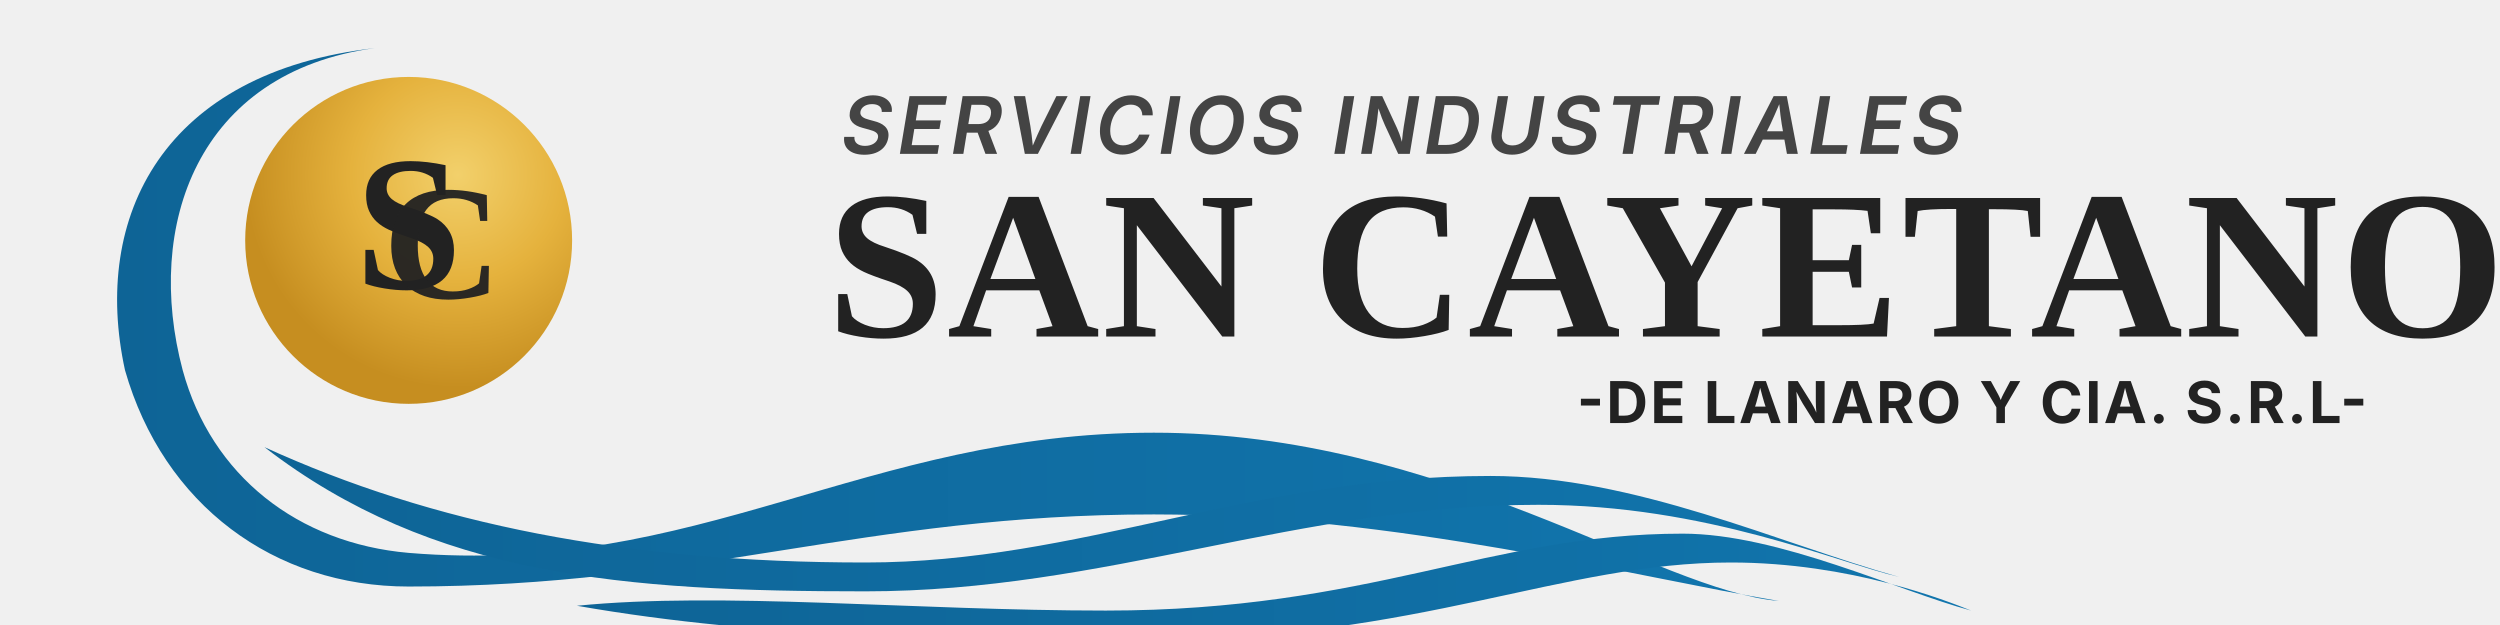
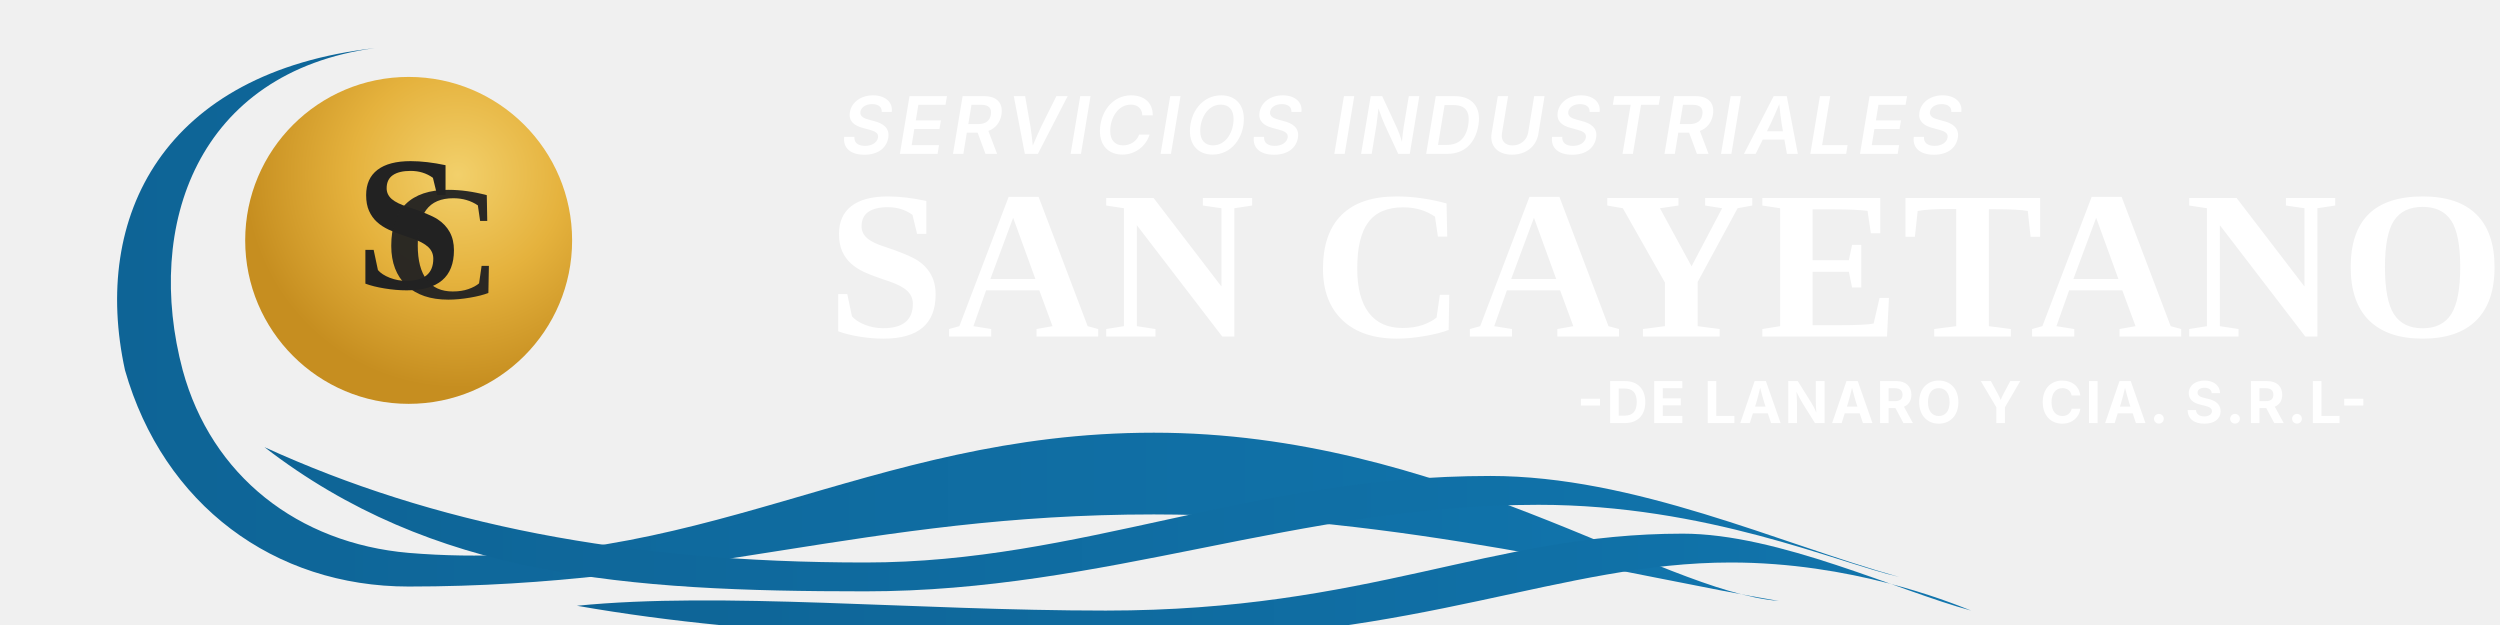
<svg xmlns="http://www.w3.org/2000/svg" viewBox="0 0 520 130" width="100%" height="100%">
  <defs>
    <radialGradient id="goldGrad" cx="65%" cy="30%" r="65%" fx="65%" fy="30%">
      <stop offset="0%" stop-color="#F2D06B" />
      <stop offset="50%" stop-color="#E5B23D" />
      <stop offset="100%" stop-color="#C68E20" />
    </radialGradient>
    <linearGradient id="waveGrad" x1="0%" y1="0%" x2="100%" y2="0%">
      <stop offset="0%" stop-color="#0E6496" />
      <stop offset="100%" stop-color="#1175AD" />
    </linearGradient>
  </defs>
  <g transform="translate(10, 5)">
    <circle cx="75" cy="45" r="34" fill="url(#goldGrad)" />
    <text x="75" y="55" font-family="'Georgia', 'Times New Roman', serif" font-size="40" font-weight="bold" fill="#222" text-anchor="middle" letter-spacing="-2">S</text>
    <text x="82" y="57" font-family="'Georgia', 'Times New Roman', serif" font-size="34" font-weight="bold" fill="#222" text-anchor="middle" opacity="0.95">C</text>
    <path d="M 68 5 C 31 10, 20 42, 28 72 C 34 94, 52 108, 75 110 C 135 115, 170 85, 230 85 C 290 85, 335 118, 360 120 C 330 115, 280 102, 230 102 C 170 102, 135 117, 75 117 C 47 117, 24 100, 16 72 C 9 40, 24 10, 68 5 Z" fill="url(#waveGrad)" />
    <path d="M 45 88 C 80 115, 120 118, 170 118 C 220 118, 260 100, 310 100 C 345 100, 372 112, 385 115 C 360 108, 330 94, 300 94 C 250 94, 215 112, 170 112 C 120 112, 80 104, 45 88 Z" fill="url(#waveGrad)" />
    <path d="M 110 121 C 150 128, 190 128, 230 128 C 285 128, 315 112, 350 112 C 375 112, 395 120, 400 122 C 385 118, 360 106, 340 106 C 300 106, 275 122, 220 122 C 180 122, 140 118, 110 121 Z" fill="url(#waveGrad)" />
  </g>
-   <text x="175" y="32" font-family="'Montserrat', 'Inter', 'Helvetica', sans-serif" font-size="16.5" font-weight="600" font-style="italic" fill="#444" letter-spacing="1">SERVICIOS INDUSTRIALES</text>
-   <text x="172" y="70" font-family="'Georgia', 'Times New Roman', serif" font-size="44" font-weight="bold" fill="#222" letter-spacing="0.5">SAN CAYETANO</text>
-   <text x="328" y="88" font-family="'Montserrat', 'Inter', 'Helvetica', sans-serif" font-size="12" font-weight="bold" fill="#222" letter-spacing="0.5">-DE LANARO Y CIA. S.R.L-</text>
+   <text x="175" y="32" font-family="'Montserrat', 'Inter', 'Helvetica', sans-serif" font-size="16.5" font-weight="600" font-style="italic" fill="#FFFFFF" letter-spacing="1">SERVICIOS INDUSTRIALES</text>
+   <text x="172" y="70" font-family="'Georgia', 'Times New Roman', serif" font-size="44" font-weight="bold" fill="#FFFFFF" letter-spacing="0.5">SAN CAYETANO</text>
+   <text x="328" y="88" font-family="'Montserrat', 'Inter', 'Helvetica', sans-serif" font-size="12" font-weight="bold" fill="#FFFFFF" letter-spacing="0.5">-DE LANARO Y CIA. S.R.L-</text>
</svg>
